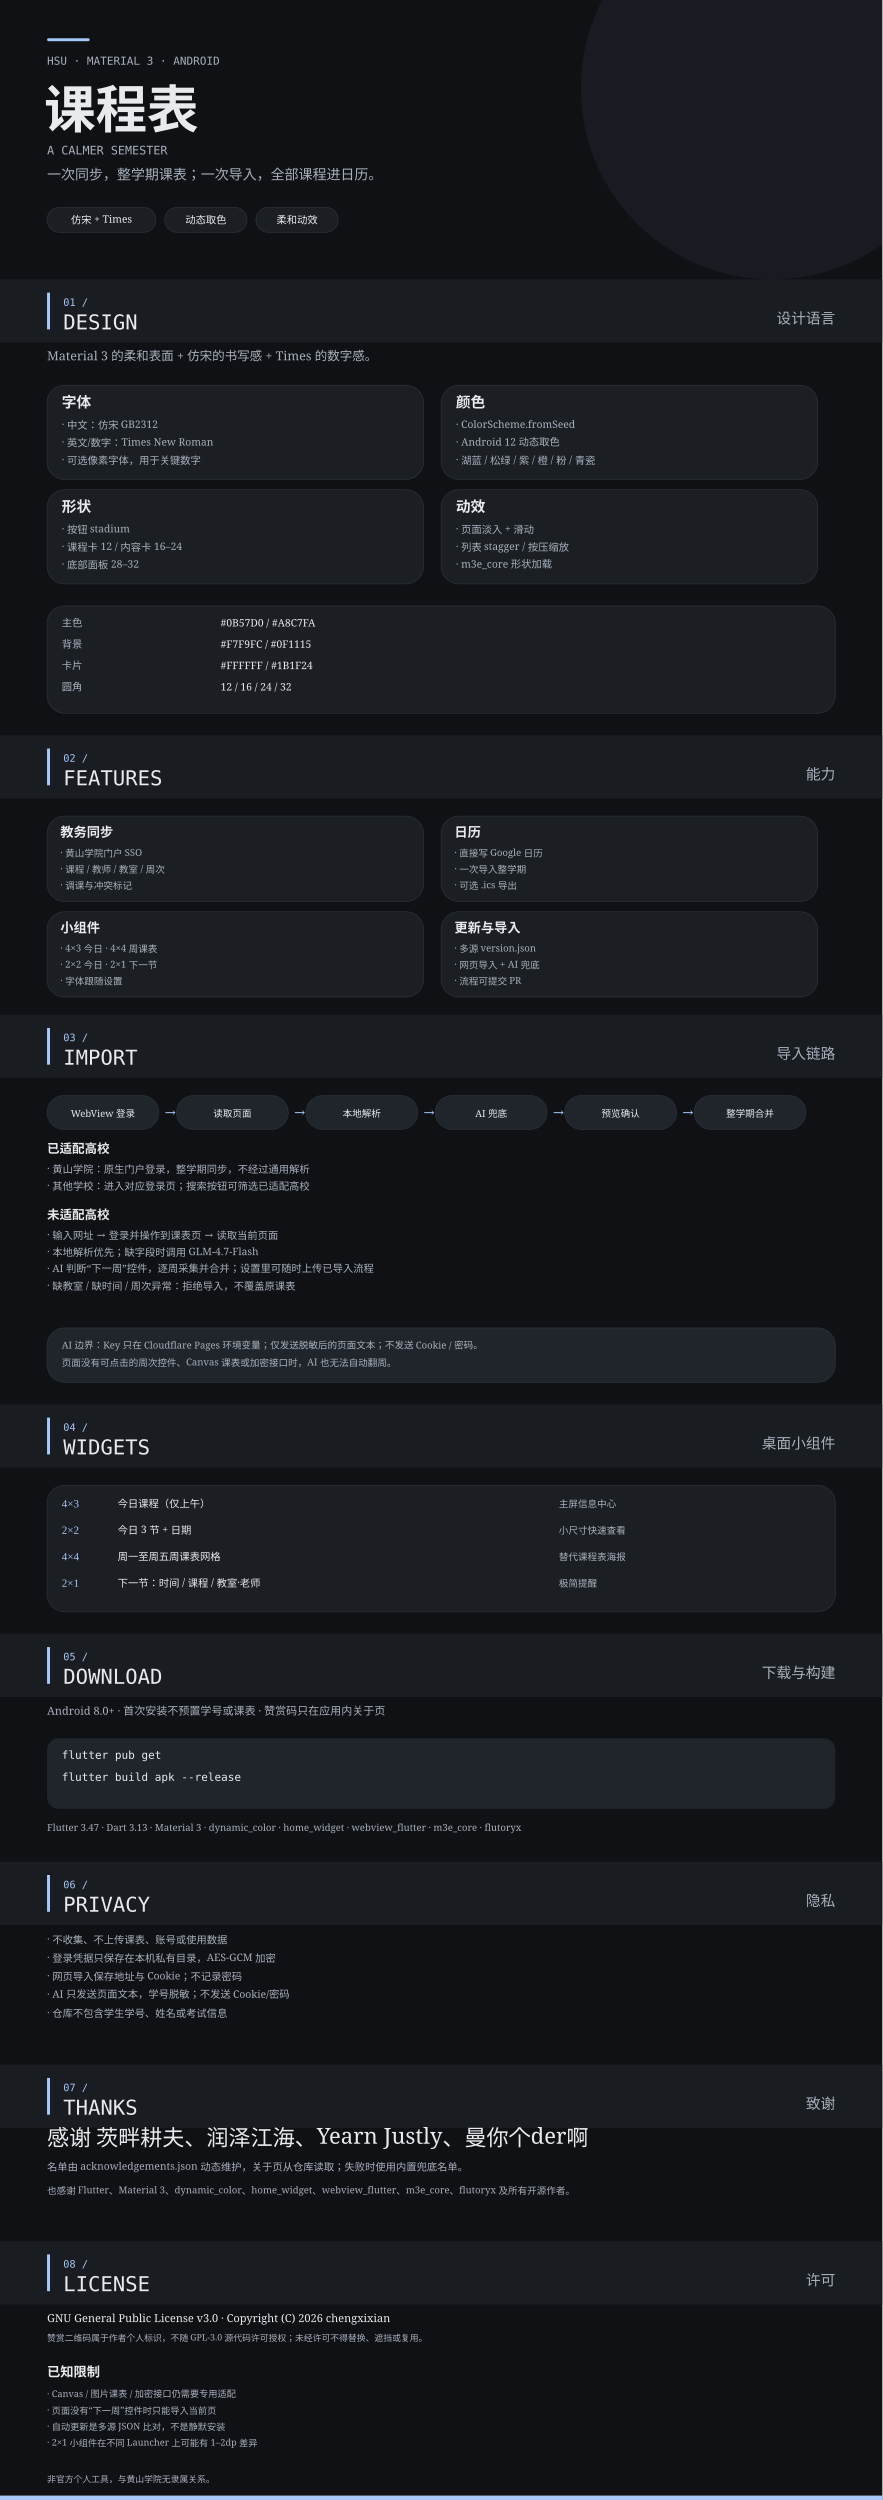
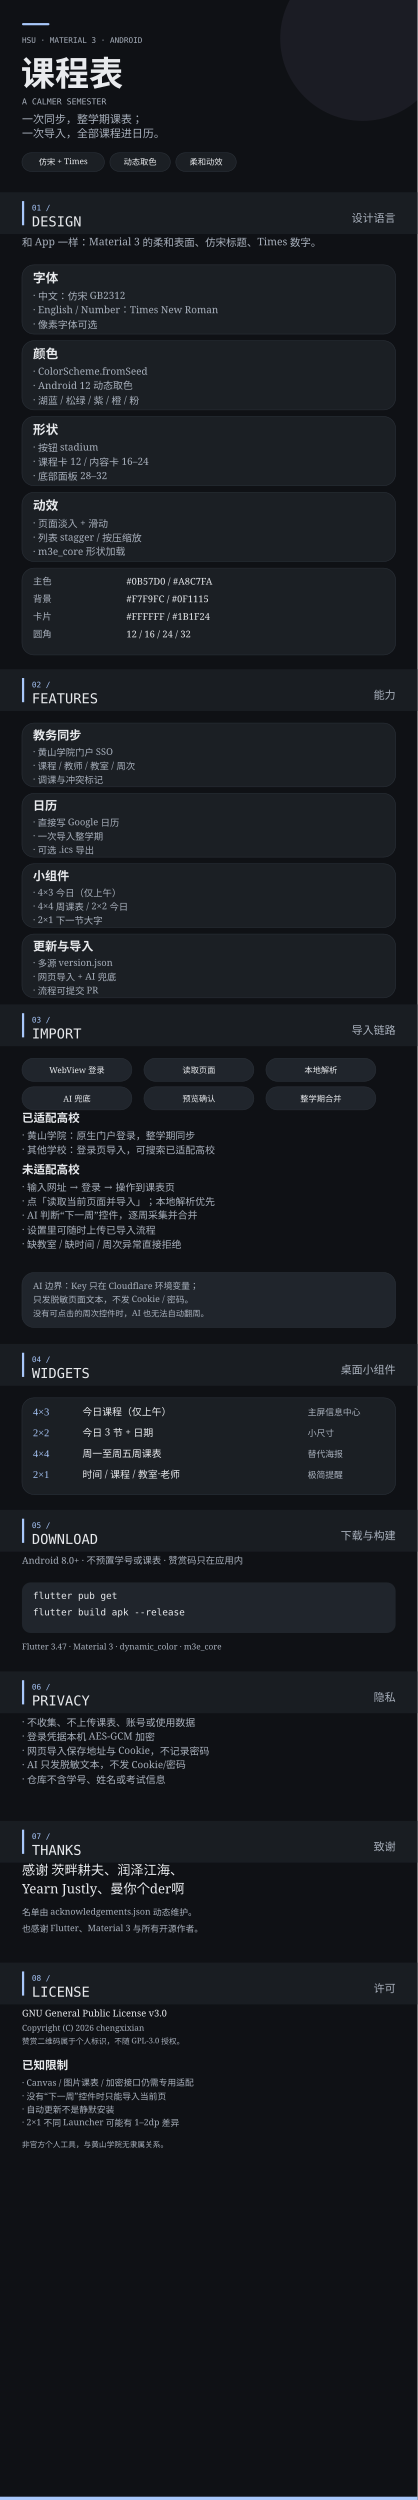
- <svg xmlns="http://www.w3.org/2000/svg" width="1200" height="3400" viewBox="0 0 1200 3400">
-   <rect width="1200" height="3400" fill="#0F1115" />
-   <circle cx="1050" cy="120" r="260" fill="#C9B8F5" opacity=".06" />
-   <rect x="64" y="52" width="58" height="4" rx="2" fill="#A8C7FA" />
-   <text x="64" y="88" fill="#A8B0BC" font-family="ui-monospace, Menlo, monospace" font-size="15" font-weight="" text-anchor="start">HSU · MATERIAL 3 · ANDROID</text>
-   <text x="60" y="174" fill="#E8EAED" font-family="FangSong, 'Noto Serif SC', 'Songti SC', serif" font-size="70" font-weight="700" text-anchor="start">课程表</text>
-   <text x="64" y="210" fill="#A8B0BC" font-family="ui-monospace, Menlo, monospace" font-size="16" font-weight="" text-anchor="start">A CALMER SEMESTER</text>
-   <text x="64" y="244" fill="#A8B0BC" font-family="FangSong, 'Noto Serif SC', 'Songti SC', serif" font-size="19" font-weight="" text-anchor="start">一次同步，整学期课表；一次导入，全部课程进日历。</text>
-   <rect x="64" y="282" width="148" height="34" rx="17" fill="#1B1F24" stroke="#2A3038" />
-   <text x="138.0" y="304" fill="#E8EAED" font-family="FangSong, 'Noto Serif SC', 'Songti SC', serif" font-size="14" font-weight="" text-anchor="middle">仿宋 + Times</text>
-   <rect x="224" y="282" width="112" height="34" rx="17" fill="#1B1F24" stroke="#2A3038" />
-   <text x="280.0" y="304" fill="#E8EAED" font-family="FangSong, 'Noto Serif SC', 'Songti SC', serif" font-size="14" font-weight="" text-anchor="middle">动态取色</text>
-   <rect x="348" y="282" width="112" height="34" rx="17" fill="#1B1F24" stroke="#2A3038" />
-   <text x="404.0" y="304" fill="#E8EAED" font-family="FangSong, 'Noto Serif SC', 'Songti SC', serif" font-size="14" font-weight="" text-anchor="middle">柔和动效</text>
-   <rect x="0" y="380" width="1200" height="86" fill="#20252C" opacity=".55" />
-   <rect x="64" y="398" width="4" height="50" fill="#A8C7FA" />
-   <text x="86" y="416" fill="#A8C7FA" font-family="ui-monospace, Menlo, monospace" font-size="14" font-weight="" text-anchor="start">01 /</text>
-   <text x="86" y="448" fill="#E8EAED" font-family="ui-monospace, Menlo, monospace" font-size="28" font-weight="" text-anchor="start">DESIGN</text>
-   <text x="1136" y="440" fill="#A8B0BC" font-family="FangSong, 'Noto Serif SC', 'Songti SC', serif" font-size="20" font-weight="" text-anchor="end">设计语言</text>
-   <text x="64" y="490" fill="#A8B0BC" font-family="FangSong, 'Noto Serif SC', 'Songti SC', serif" font-size="17" font-weight="" text-anchor="start">Material 3 的柔和表面 + 仿宋的书写感 + Times 的数字感。</text>
-   <rect x="64" y="524" width="512" height="128" rx="24" fill="#1B1F24" stroke="#2A3038" />
-   <text x="84" y="554" fill="#E8EAED" font-family="FangSong, 'Noto Serif SC', 'Songti SC', serif" font-size="20" font-weight="700" text-anchor="start">字体</text>
-   <text x="84" y="582" fill="#A8B0BC" font-family="FangSong, 'Noto Serif SC', 'Songti SC', serif" font-size="14" font-weight="" text-anchor="start">· 中文：仿宋 GB2312</text>
-   <text x="84" y="606" fill="#A8B0BC" font-family="FangSong, 'Noto Serif SC', 'Songti SC', serif" font-size="14" font-weight="" text-anchor="start">· 英文/数字：Times New Roman</text>
-   <text x="84" y="630" fill="#A8B0BC" font-family="FangSong, 'Noto Serif SC', 'Songti SC', serif" font-size="14" font-weight="" text-anchor="start">· 可选像素字体，用于关键数字</text>
-   <rect x="600" y="524" width="512" height="128" rx="24" fill="#1B1F24" stroke="#2A3038" />
-   <text x="620" y="554" fill="#E8EAED" font-family="FangSong, 'Noto Serif SC', 'Songti SC', serif" font-size="20" font-weight="700" text-anchor="start">颜色</text>
-   <text x="620" y="582" fill="#A8B0BC" font-family="FangSong, 'Noto Serif SC', 'Songti SC', serif" font-size="14" font-weight="" text-anchor="start">· ColorScheme.fromSeed</text>
-   <text x="620" y="606" fill="#A8B0BC" font-family="FangSong, 'Noto Serif SC', 'Songti SC', serif" font-size="14" font-weight="" text-anchor="start">· Android 12 动态取色</text>
-   <text x="620" y="630" fill="#A8B0BC" font-family="FangSong, 'Noto Serif SC', 'Songti SC', serif" font-size="14" font-weight="" text-anchor="start">· 湖蓝 / 松绿 / 紫 / 橙 / 粉 / 青瓷</text>
-   <rect x="64" y="666" width="512" height="128" rx="24" fill="#1B1F24" stroke="#2A3038" />
-   <text x="84" y="696" fill="#E8EAED" font-family="FangSong, 'Noto Serif SC', 'Songti SC', serif" font-size="20" font-weight="700" text-anchor="start">形状</text>
-   <text x="84" y="724" fill="#A8B0BC" font-family="FangSong, 'Noto Serif SC', 'Songti SC', serif" font-size="14" font-weight="" text-anchor="start">· 按钮 stadium</text>
-   <text x="84" y="748" fill="#A8B0BC" font-family="FangSong, 'Noto Serif SC', 'Songti SC', serif" font-size="14" font-weight="" text-anchor="start">· 课程卡 12 / 内容卡 16–24</text>
-   <text x="84" y="772" fill="#A8B0BC" font-family="FangSong, 'Noto Serif SC', 'Songti SC', serif" font-size="14" font-weight="" text-anchor="start">· 底部面板 28–32</text>
-   <rect x="600" y="666" width="512" height="128" rx="24" fill="#1B1F24" stroke="#2A3038" />
-   <text x="620" y="696" fill="#E8EAED" font-family="FangSong, 'Noto Serif SC', 'Songti SC', serif" font-size="20" font-weight="700" text-anchor="start">动效</text>
-   <text x="620" y="724" fill="#A8B0BC" font-family="FangSong, 'Noto Serif SC', 'Songti SC', serif" font-size="14" font-weight="" text-anchor="start">· 页面淡入 + 滑动</text>
-   <text x="620" y="748" fill="#A8B0BC" font-family="FangSong, 'Noto Serif SC', 'Songti SC', serif" font-size="14" font-weight="" text-anchor="start">· 列表 stagger / 按压缩放</text>
-   <text x="620" y="772" fill="#A8B0BC" font-family="FangSong, 'Noto Serif SC', 'Songti SC', serif" font-size="14" font-weight="" text-anchor="start">· m3e_core 形状加载</text>
-   <rect x="64" y="824" width="1072" height="146" rx="24" fill="#1B1F24" stroke="#2A3038" />
-   <text x="84" y="852" fill="#A8B0BC" font-family="FangSong, 'Noto Serif SC', 'Songti SC', serif" font-size="14" font-weight="" text-anchor="start">主色</text>
-   <text x="300" y="852" fill="#E8EAED" font-family="FangSong, 'Noto Serif SC', 'Songti SC', serif" font-size="14" font-weight="" text-anchor="start">#0B57D0 / #A8C7FA</text>
-   <text x="84" y="881" fill="#A8B0BC" font-family="FangSong, 'Noto Serif SC', 'Songti SC', serif" font-size="14" font-weight="" text-anchor="start">背景</text>
-   <text x="300" y="881" fill="#E8EAED" font-family="FangSong, 'Noto Serif SC', 'Songti SC', serif" font-size="14" font-weight="" text-anchor="start">#F7F9FC / #0F1115</text>
-   <text x="84" y="910" fill="#A8B0BC" font-family="FangSong, 'Noto Serif SC', 'Songti SC', serif" font-size="14" font-weight="" text-anchor="start">卡片</text>
-   <text x="300" y="910" fill="#E8EAED" font-family="FangSong, 'Noto Serif SC', 'Songti SC', serif" font-size="14" font-weight="" text-anchor="start">#FFFFFF / #1B1F24</text>
-   <text x="84" y="939" fill="#A8B0BC" font-family="FangSong, 'Noto Serif SC', 'Songti SC', serif" font-size="14" font-weight="" text-anchor="start">圆角</text>
-   <text x="300" y="939" fill="#E8EAED" font-family="FangSong, 'Noto Serif SC', 'Songti SC', serif" font-size="14" font-weight="" text-anchor="start">12 / 16 / 24 / 32</text>
-   <rect x="0" y="1000" width="1200" height="86" fill="#20252C" opacity=".55" />
-   <rect x="64" y="1018" width="4" height="50" fill="#A8C7FA" />
-   <text x="86" y="1036" fill="#A8C7FA" font-family="ui-monospace, Menlo, monospace" font-size="14" font-weight="" text-anchor="start">02 /</text>
-   <text x="86" y="1068" fill="#E8EAED" font-family="ui-monospace, Menlo, monospace" font-size="28" font-weight="" text-anchor="start">FEATURES</text>
-   <text x="1136" y="1060" fill="#A8B0BC" font-family="FangSong, 'Noto Serif SC', 'Songti SC', serif" font-size="20" font-weight="" text-anchor="end">能力</text>
-   <rect x="64" y="1110" width="512" height="116" rx="24" fill="#1B1F24" stroke="#2A3038" />
-   <text x="82" y="1138" fill="#E8EAED" font-family="FangSong, 'Noto Serif SC', 'Songti SC', serif" font-size="18" font-weight="700" text-anchor="start">教务同步</text>
-   <text x="82" y="1164" fill="#A8B0BC" font-family="FangSong, 'Noto Serif SC', 'Songti SC', serif" font-size="13" font-weight="" text-anchor="start">· 黄山学院门户 SSO</text>
-   <text x="82" y="1186" fill="#A8B0BC" font-family="FangSong, 'Noto Serif SC', 'Songti SC', serif" font-size="13" font-weight="" text-anchor="start">· 课程 / 教师 / 教室 / 周次</text>
-   <text x="82" y="1208" fill="#A8B0BC" font-family="FangSong, 'Noto Serif SC', 'Songti SC', serif" font-size="13" font-weight="" text-anchor="start">· 调课与冲突标记</text>
-   <rect x="600" y="1110" width="512" height="116" rx="24" fill="#1B1F24" stroke="#2A3038" />
-   <text x="618" y="1138" fill="#E8EAED" font-family="FangSong, 'Noto Serif SC', 'Songti SC', serif" font-size="18" font-weight="700" text-anchor="start">日历</text>
-   <text x="618" y="1164" fill="#A8B0BC" font-family="FangSong, 'Noto Serif SC', 'Songti SC', serif" font-size="13" font-weight="" text-anchor="start">· 直接写 Google 日历</text>
-   <text x="618" y="1186" fill="#A8B0BC" font-family="FangSong, 'Noto Serif SC', 'Songti SC', serif" font-size="13" font-weight="" text-anchor="start">· 一次导入整学期</text>
-   <text x="618" y="1208" fill="#A8B0BC" font-family="FangSong, 'Noto Serif SC', 'Songti SC', serif" font-size="13" font-weight="" text-anchor="start">· 可选 .ics 导出</text>
-   <rect x="64" y="1240" width="512" height="116" rx="24" fill="#1B1F24" stroke="#2A3038" />
-   <text x="82" y="1268" fill="#E8EAED" font-family="FangSong, 'Noto Serif SC', 'Songti SC', serif" font-size="18" font-weight="700" text-anchor="start">小组件</text>
-   <text x="82" y="1294" fill="#A8B0BC" font-family="FangSong, 'Noto Serif SC', 'Songti SC', serif" font-size="13" font-weight="" text-anchor="start">· 4×3 今日 · 4×4 周课表</text>
-   <text x="82" y="1316" fill="#A8B0BC" font-family="FangSong, 'Noto Serif SC', 'Songti SC', serif" font-size="13" font-weight="" text-anchor="start">· 2×2 今日 · 2×1 下一节</text>
-   <text x="82" y="1338" fill="#A8B0BC" font-family="FangSong, 'Noto Serif SC', 'Songti SC', serif" font-size="13" font-weight="" text-anchor="start">· 字体跟随设置</text>
-   <rect x="600" y="1240" width="512" height="116" rx="24" fill="#1B1F24" stroke="#2A3038" />
-   <text x="618" y="1268" fill="#E8EAED" font-family="FangSong, 'Noto Serif SC', 'Songti SC', serif" font-size="18" font-weight="700" text-anchor="start">更新与导入</text>
-   <text x="618" y="1294" fill="#A8B0BC" font-family="FangSong, 'Noto Serif SC', 'Songti SC', serif" font-size="13" font-weight="" text-anchor="start">· 多源 version.json</text>
-   <text x="618" y="1316" fill="#A8B0BC" font-family="FangSong, 'Noto Serif SC', 'Songti SC', serif" font-size="13" font-weight="" text-anchor="start">· 网页导入 + AI 兜底</text>
-   <text x="618" y="1338" fill="#A8B0BC" font-family="FangSong, 'Noto Serif SC', 'Songti SC', serif" font-size="13" font-weight="" text-anchor="start">· 流程可提交 PR</text>
-   <rect x="0" y="1380" width="1200" height="86" fill="#20252C" opacity=".55" />
-   <rect x="64" y="1398" width="4" height="50" fill="#A8C7FA" />
-   <text x="86" y="1416" fill="#A8C7FA" font-family="ui-monospace, Menlo, monospace" font-size="14" font-weight="" text-anchor="start">03 /</text>
-   <text x="86" y="1448" fill="#E8EAED" font-family="ui-monospace, Menlo, monospace" font-size="28" font-weight="" text-anchor="start">IMPORT</text>
-   <text x="1136" y="1440" fill="#A8B0BC" font-family="FangSong, 'Noto Serif SC', 'Songti SC', serif" font-size="20" font-weight="" text-anchor="end">导入链路</text>
-   <rect x="64" y="1490" width="152" height="46" rx="23" fill="#20252C" stroke="#2A3038" />
-   <text x="140" y="1519" fill="#E8EAED" font-family="FangSong, 'Noto Serif SC', 'Songti SC', serif" font-size="13" font-weight="" text-anchor="middle">WebView 登录</text>
-   <text x="224" y="1519" fill="#A8C7FA" font-family="FangSong, 'Noto Serif SC', 'Songti SC', serif" font-size="18" font-weight="" text-anchor="start">→</text>
-   <rect x="240" y="1490" width="152" height="46" rx="23" fill="#20252C" stroke="#2A3038" />
-   <text x="316" y="1519" fill="#E8EAED" font-family="FangSong, 'Noto Serif SC', 'Songti SC', serif" font-size="13" font-weight="" text-anchor="middle">读取页面</text>
-   <text x="400" y="1519" fill="#A8C7FA" font-family="FangSong, 'Noto Serif SC', 'Songti SC', serif" font-size="18" font-weight="" text-anchor="start">→</text>
-   <rect x="416" y="1490" width="152" height="46" rx="23" fill="#20252C" stroke="#2A3038" />
-   <text x="492" y="1519" fill="#E8EAED" font-family="FangSong, 'Noto Serif SC', 'Songti SC', serif" font-size="13" font-weight="" text-anchor="middle">本地解析</text>
-   <text x="576" y="1519" fill="#A8C7FA" font-family="FangSong, 'Noto Serif SC', 'Songti SC', serif" font-size="18" font-weight="" text-anchor="start">→</text>
-   <rect x="592" y="1490" width="152" height="46" rx="23" fill="#20252C" stroke="#2A3038" />
-   <text x="668" y="1519" fill="#E8EAED" font-family="FangSong, 'Noto Serif SC', 'Songti SC', serif" font-size="13" font-weight="" text-anchor="middle">AI 兜底</text>
-   <text x="752" y="1519" fill="#A8C7FA" font-family="FangSong, 'Noto Serif SC', 'Songti SC', serif" font-size="18" font-weight="" text-anchor="start">→</text>
-   <rect x="768" y="1490" width="152" height="46" rx="23" fill="#20252C" stroke="#2A3038" />
-   <text x="844" y="1519" fill="#E8EAED" font-family="FangSong, 'Noto Serif SC', 'Songti SC', serif" font-size="13" font-weight="" text-anchor="middle">预览确认</text>
-   <text x="928" y="1519" fill="#A8C7FA" font-family="FangSong, 'Noto Serif SC', 'Songti SC', serif" font-size="18" font-weight="" text-anchor="start">→</text>
-   <rect x="944" y="1490" width="152" height="46" rx="23" fill="#20252C" stroke="#2A3038" />
-   <text x="1020" y="1519" fill="#E8EAED" font-family="FangSong, 'Noto Serif SC', 'Songti SC', serif" font-size="13" font-weight="" text-anchor="middle">整学期合并</text>
-   <text x="64" y="1568" fill="#E8EAED" font-family="FangSong, 'Noto Serif SC', 'Songti SC', serif" font-size="17" font-weight="700" text-anchor="start">已适配高校</text>
-   <text x="64" y="1594" fill="#A8B0BC" font-family="FangSong, 'Noto Serif SC', 'Songti SC', serif" font-size="14" font-weight="" text-anchor="start">· 黄山学院：原生门户登录，整学期同步，不经过通用解析</text>
-   <text x="64" y="1617" fill="#A8B0BC" font-family="FangSong, 'Noto Serif SC', 'Songti SC', serif" font-size="14" font-weight="" text-anchor="start">· 其他学校：进入对应登录页；搜索按钮可筛选已适配高校</text>
-   <text x="64" y="1658" fill="#E8EAED" font-family="FangSong, 'Noto Serif SC', 'Songti SC', serif" font-size="17" font-weight="700" text-anchor="start">未适配高校</text>
-   <text x="64" y="1684" fill="#A8B0BC" font-family="FangSong, 'Noto Serif SC', 'Songti SC', serif" font-size="14" font-weight="" text-anchor="start">· 输入网址 → 登录并操作到课表页 → 读取当前页面</text>
-   <text x="64" y="1707" fill="#A8B0BC" font-family="FangSong, 'Noto Serif SC', 'Songti SC', serif" font-size="14" font-weight="" text-anchor="start">· 本地解析优先；缺字段时调用 GLM-4.7-Flash</text>
-   <text x="64" y="1730" fill="#A8B0BC" font-family="FangSong, 'Noto Serif SC', 'Songti SC', serif" font-size="14" font-weight="" text-anchor="start">· AI 判断“下一周”控件，逐周采集并合并；设置里可随时上传已导入流程</text>
-   <text x="64" y="1753" fill="#A8B0BC" font-family="FangSong, 'Noto Serif SC', 'Songti SC', serif" font-size="14" font-weight="" text-anchor="start">· 缺教室 / 缺时间 / 周次异常：拒绝导入，不覆盖原课表</text>
-   <rect x="64" y="1806" width="1072" height="74" rx="24" fill="#20252C" stroke="#2A3038" />
-   <text x="84" y="1834" fill="#A8B0BC" font-family="FangSong, 'Noto Serif SC', 'Songti SC', serif" font-size="13" font-weight="" text-anchor="start">AI 边界：Key 只在 Cloudflare Pages 环境变量；仅发送脱敏后的页面文本；不发送 Cookie / 密码。</text>
-   <text x="84" y="1858" fill="#A8B0BC" font-family="FangSong, 'Noto Serif SC', 'Songti SC', serif" font-size="13" font-weight="" text-anchor="start">页面没有可点击的周次控件、Canvas 课表或加密接口时，AI 也无法自动翻周。</text>
-   <rect x="0" y="1910" width="1200" height="86" fill="#20252C" opacity=".55" />
-   <rect x="64" y="1928" width="4" height="50" fill="#A8C7FA" />
-   <text x="86" y="1946" fill="#A8C7FA" font-family="ui-monospace, Menlo, monospace" font-size="14" font-weight="" text-anchor="start">04 /</text>
-   <text x="86" y="1978" fill="#E8EAED" font-family="ui-monospace, Menlo, monospace" font-size="28" font-weight="" text-anchor="start">WIDGETS</text>
-   <text x="1136" y="1970" fill="#A8B0BC" font-family="FangSong, 'Noto Serif SC', 'Songti SC', serif" font-size="20" font-weight="" text-anchor="end">桌面小组件</text>
-   <rect x="64" y="2020" width="1072" height="172" rx="24" fill="#1B1F24" stroke="#2A3038" />
-   <text x="84" y="2050" fill="#A8C7FA" font-family="Times New Roman, serif" font-size="15" font-weight="" text-anchor="start">4×3</text>
-   <text x="160" y="2050" fill="#E8EAED" font-family="FangSong, 'Noto Serif SC', 'Songti SC', serif" font-size="14" font-weight="" text-anchor="start">今日课程（仅上午）</text>
-   <text x="760" y="2050" fill="#A8B0BC" font-family="FangSong, 'Noto Serif SC', 'Songti SC', serif" font-size="13" font-weight="" text-anchor="start">主屏信息中心</text>
-   <text x="84" y="2086" fill="#A8C7FA" font-family="Times New Roman, serif" font-size="15" font-weight="" text-anchor="start">2×2</text>
-   <text x="160" y="2086" fill="#E8EAED" font-family="FangSong, 'Noto Serif SC', 'Songti SC', serif" font-size="14" font-weight="" text-anchor="start">今日 3 节 + 日期</text>
-   <text x="760" y="2086" fill="#A8B0BC" font-family="FangSong, 'Noto Serif SC', 'Songti SC', serif" font-size="13" font-weight="" text-anchor="start">小尺寸快速查看</text>
-   <text x="84" y="2122" fill="#A8C7FA" font-family="Times New Roman, serif" font-size="15" font-weight="" text-anchor="start">4×4</text>
-   <text x="160" y="2122" fill="#E8EAED" font-family="FangSong, 'Noto Serif SC', 'Songti SC', serif" font-size="14" font-weight="" text-anchor="start">周一至周五周课表网格</text>
-   <text x="760" y="2122" fill="#A8B0BC" font-family="FangSong, 'Noto Serif SC', 'Songti SC', serif" font-size="13" font-weight="" text-anchor="start">替代课程表海报</text>
-   <text x="84" y="2158" fill="#A8C7FA" font-family="Times New Roman, serif" font-size="15" font-weight="" text-anchor="start">2×1</text>
-   <text x="160" y="2158" fill="#E8EAED" font-family="FangSong, 'Noto Serif SC', 'Songti SC', serif" font-size="14" font-weight="" text-anchor="start">下一节：时间 / 课程 / 教室·老师</text>
-   <text x="760" y="2158" fill="#A8B0BC" font-family="FangSong, 'Noto Serif SC', 'Songti SC', serif" font-size="13" font-weight="" text-anchor="start">极简提醒</text>
-   <rect x="0" y="2222" width="1200" height="86" fill="#20252C" opacity=".55" />
-   <rect x="64" y="2240" width="4" height="50" fill="#A8C7FA" />
-   <text x="86" y="2258" fill="#A8C7FA" font-family="ui-monospace, Menlo, monospace" font-size="14" font-weight="" text-anchor="start">05 /</text>
-   <text x="86" y="2290" fill="#E8EAED" font-family="ui-monospace, Menlo, monospace" font-size="28" font-weight="" text-anchor="start">DOWNLOAD</text>
-   <text x="1136" y="2282" fill="#A8B0BC" font-family="FangSong, 'Noto Serif SC', 'Songti SC', serif" font-size="20" font-weight="" text-anchor="end">下载与构建</text>
-   <text x="64" y="2332" fill="#A8B0BC" font-family="FangSong, 'Noto Serif SC', 'Songti SC', serif" font-size="15" font-weight="" text-anchor="start">Android 8.0+ · 首次安装不预置学号或课表 · 赞赏码只在应用内关于页</text>
-   <rect x="64" y="2364" width="1072" height="96" rx="16" fill="#20252C" />
-   <text x="84" y="2392" fill="#E8EAED" font-family="ui-monospace, Menlo, monospace" font-size="15" font-weight="" text-anchor="start">flutter pub get</text>
-   <text x="84" y="2422" fill="#E8EAED" font-family="ui-monospace, Menlo, monospace" font-size="15" font-weight="" text-anchor="start">flutter build apk --release</text>
-   <text x="64" y="2490" fill="#A8B0BC" font-family="FangSong, 'Noto Serif SC', 'Songti SC', serif" font-size="13" font-weight="" text-anchor="start">Flutter 3.47 · Dart 3.13 · Material 3 · dynamic_color · home_widget · webview_flutter · m3e_core · flutoryx</text>
-   <rect x="0" y="2532" width="1200" height="86" fill="#20252C" opacity=".55" />
-   <rect x="64" y="2550" width="4" height="50" fill="#A8C7FA" />
-   <text x="86" y="2568" fill="#A8C7FA" font-family="ui-monospace, Menlo, monospace" font-size="14" font-weight="" text-anchor="start">06 /</text>
-   <text x="86" y="2600" fill="#E8EAED" font-family="ui-monospace, Menlo, monospace" font-size="28" font-weight="" text-anchor="start">PRIVACY</text>
-   <text x="1136" y="2592" fill="#A8B0BC" font-family="FangSong, 'Noto Serif SC', 'Songti SC', serif" font-size="20" font-weight="" text-anchor="end">隐私</text>
-   <text x="64" y="2642" fill="#A8B0BC" font-family="FangSong, 'Noto Serif SC', 'Songti SC', serif" font-size="14" font-weight="" text-anchor="start">· 不收集、不上传课表、账号或使用数据</text>
-   <text x="64" y="2667" fill="#A8B0BC" font-family="FangSong, 'Noto Serif SC', 'Songti SC', serif" font-size="14" font-weight="" text-anchor="start">· 登录凭据只保存在本机私有目录，AES-GCM 加密</text>
-   <text x="64" y="2692" fill="#A8B0BC" font-family="FangSong, 'Noto Serif SC', 'Songti SC', serif" font-size="14" font-weight="" text-anchor="start">· 网页导入保存地址与 Cookie；不记录密码</text>
-   <text x="64" y="2717" fill="#A8B0BC" font-family="FangSong, 'Noto Serif SC', 'Songti SC', serif" font-size="14" font-weight="" text-anchor="start">· AI 只发送页面文本，学号脱敏；不发送 Cookie/密码</text>
-   <text x="64" y="2742" fill="#A8B0BC" font-family="FangSong, 'Noto Serif SC', 'Songti SC', serif" font-size="14" font-weight="" text-anchor="start">· 仓库不包含学生学号、姓名或考试信息</text>
-   <rect x="0" y="2808" width="1200" height="86" fill="#20252C" opacity=".55" />
-   <rect x="64" y="2826" width="4" height="50" fill="#A8C7FA" />
-   <text x="86" y="2844" fill="#A8C7FA" font-family="ui-monospace, Menlo, monospace" font-size="14" font-weight="" text-anchor="start">07 /</text>
-   <text x="86" y="2876" fill="#E8EAED" font-family="ui-monospace, Menlo, monospace" font-size="28" font-weight="" text-anchor="start">THANKS</text>
-   <text x="1136" y="2868" fill="#A8B0BC" font-family="FangSong, 'Noto Serif SC', 'Songti SC', serif" font-size="20" font-weight="" text-anchor="end">致谢</text>
-   <text x="64" y="2918" fill="#E8EAED" font-family="FangSong, 'Noto Serif SC', 'Songti SC', serif" font-size="30" font-weight="" text-anchor="start">感谢 茨畔耕夫、润泽江海、Yearn Justly、曼你个der啊</text>
-   <text x="64" y="2952" fill="#A8B0BC" font-family="FangSong, 'Noto Serif SC', 'Songti SC', serif" font-size="14" font-weight="" text-anchor="start">名单由 acknowledgements.json 动态维护，关于页从仓库读取；失败时使用内置兜底名单。</text>
-   <text x="64" y="2984" fill="#A8B0BC" font-family="FangSong, 'Noto Serif SC', 'Songti SC', serif" font-size="13" font-weight="" text-anchor="start">也感谢 Flutter、Material 3、dynamic_color、home_widget、webview_flutter、m3e_core、flutoryx 及所有开源作者。</text>
-   <rect x="0" y="3048" width="1200" height="86" fill="#20252C" opacity=".55" />
-   <rect x="64" y="3066" width="4" height="50" fill="#A8C7FA" />
-   <text x="86" y="3084" fill="#A8C7FA" font-family="ui-monospace, Menlo, monospace" font-size="14" font-weight="" text-anchor="start">08 /</text>
-   <text x="86" y="3116" fill="#E8EAED" font-family="ui-monospace, Menlo, monospace" font-size="28" font-weight="" text-anchor="start">LICENSE</text>
-   <text x="1136" y="3108" fill="#A8B0BC" font-family="FangSong, 'Noto Serif SC', 'Songti SC', serif" font-size="20" font-weight="" text-anchor="end">许可</text>
-   <text x="64" y="3158" fill="#E8EAED" font-family="FangSong, 'Noto Serif SC', 'Songti SC', serif" font-size="15" font-weight="" text-anchor="start">GNU General Public License v3.0 · Copyright (C) 2026 chengxixian</text>
-   <text x="64" y="3184" fill="#A8B0BC" font-family="FangSong, 'Noto Serif SC', 'Songti SC', serif" font-size="12" font-weight="" text-anchor="start">赞赏二维码属于作者个人标识，不随 GPL-3.0 源代码许可授权；未经许可不得替换、遮挡或复用。</text>
-   <text x="64" y="3232" fill="#E8EAED" font-family="FangSong, 'Noto Serif SC', 'Songti SC', serif" font-size="18" font-weight="700" text-anchor="start">已知限制</text>
-   <text x="64" y="3260" fill="#A8B0BC" font-family="FangSong, 'Noto Serif SC', 'Songti SC', serif" font-size="12.5" font-weight="" text-anchor="start">· Canvas / 图片课表 / 加密接口仍需要专用适配</text>
-   <text x="64" y="3282" fill="#A8B0BC" font-family="FangSong, 'Noto Serif SC', 'Songti SC', serif" font-size="12.5" font-weight="" text-anchor="start">· 页面没有“下一周”控件时只能导入当前页</text>
-   <text x="64" y="3304" fill="#A8B0BC" font-family="FangSong, 'Noto Serif SC', 'Songti SC', serif" font-size="12.5" font-weight="" text-anchor="start">· 自动更新是多源 JSON 比对，不是静默安装</text>
-   <text x="64" y="3326" fill="#A8B0BC" font-family="FangSong, 'Noto Serif SC', 'Songti SC', serif" font-size="12.5" font-weight="" text-anchor="start">· 2×1 小组件在不同 Launcher 上可能有 1–2dp 差异</text>
-   <text x="64" y="3376" fill="#A8B0BC" font-family="FangSong, 'Noto Serif SC', 'Songti SC', serif" font-size="12" font-weight="" text-anchor="start">非官方个人工具，与黄山学院无隶属关系。</text>
-   <rect x="0" y="3394" width="1200" height="6" fill="#A8C7FA" />
+ <svg xmlns="http://www.w3.org/2000/svg" width="760" height="4550" viewBox="0 0 760 4550">
+   <rect width="760" height="4550" fill="#0F1115" />
+   <circle cx="660" cy="70" r="150" fill="#C9B8F5" opacity=".07" />
+   <rect x="40" y="42" width="50" height="4" rx="2" fill="#A8C7FA" />
+   <text x="40" y="78" fill="#A8B0BC" font-family="ui-monospace, Menlo, monospace" font-size="14" font-weight="" text-anchor="start">HSU · MATERIAL 3 · ANDROID</text>
+   <text x="38" y="156" fill="#E8EAED" font-family="FangSong, 'Noto Serif SC', 'Songti SC', serif" font-size="62" font-weight="700" text-anchor="start">课程表</text>
+   <text x="40" y="190" fill="#A8B0BC" font-family="ui-monospace, Menlo, monospace" font-size="15" font-weight="" text-anchor="start">A CALMER SEMESTER</text>
+   <text x="40" y="224" fill="#A8B0BC" font-family="FangSong, 'Noto Serif SC', 'Songti SC', serif" font-size="20" font-weight="" text-anchor="start">一次同步，整学期课表；</text>
+   <text x="40" y="250" fill="#A8B0BC" font-family="FangSong, 'Noto Serif SC', 'Songti SC', serif" font-size="20" font-weight="" text-anchor="start">一次导入，全部课程进日历。</text>
+   <rect x="40" y="278" width="150" height="34" rx="17" fill="#1B1F24" stroke="#2A3038" />
+   <text x="115.0" y="300" fill="#E8EAED" font-family="FangSong, 'Noto Serif SC', 'Songti SC', serif" font-size="15" font-weight="" text-anchor="middle">仿宋 + Times</text>
+   <rect x="200" y="278" width="110" height="34" rx="17" fill="#1B1F24" stroke="#2A3038" />
+   <text x="255.0" y="300" fill="#E8EAED" font-family="FangSong, 'Noto Serif SC', 'Songti SC', serif" font-size="15" font-weight="" text-anchor="middle">动态取色</text>
+   <rect x="320" y="278" width="110" height="34" rx="17" fill="#1B1F24" stroke="#2A3038" />
+   <text x="375.0" y="300" fill="#E8EAED" font-family="FangSong, 'Noto Serif SC', 'Songti SC', serif" font-size="15" font-weight="" text-anchor="middle">柔和动效</text>
+   <rect x="0" y="350" width="760" height="76" fill="#20252C" opacity=".6" />
+   <rect x="40" y="366" width="4" height="44" fill="#A8C7FA" />
+   <text x="58" y="383" fill="#A8C7FA" font-family="ui-monospace, Menlo, monospace" font-size="14" font-weight="" text-anchor="start">01 /</text>
+   <text x="58" y="412" fill="#E8EAED" font-family="ui-monospace, Menlo, monospace" font-size="25" font-weight="" text-anchor="start">DESIGN</text>
+   <text x="720" y="404" fill="#A8B0BC" font-family="FangSong, 'Noto Serif SC', 'Songti SC', serif" font-size="20" font-weight="" text-anchor="end">设计语言</text>
+   <text x="40" y="448" fill="#A8B0BC" font-family="FangSong, 'Noto Serif SC', 'Songti SC', serif" font-size="19" font-weight="" text-anchor="start">和 App 一样：Material 3 的柔和表面、仿宋标题、Times 数字。</text>
+   <rect x="40" y="482" width="680" height="126" rx="22" fill="#1B1F24" stroke="#2A3038" />
+   <text x="60" y="514" fill="#E8EAED" font-family="FangSong, 'Noto Serif SC', 'Songti SC', serif" font-size="23" font-weight="700" text-anchor="start">字体</text>
+   <text x="60" y="544" fill="#A8B0BC" font-family="FangSong, 'Noto Serif SC', 'Songti SC', serif" font-size="18" font-weight="" text-anchor="start">· 中文：仿宋 GB2312</text>
+   <text x="60" y="570" fill="#A8B0BC" font-family="FangSong, 'Noto Serif SC', 'Songti SC', serif" font-size="18" font-weight="" text-anchor="start">· English / Number：Times New Roman</text>
+   <text x="60" y="596" fill="#A8B0BC" font-family="FangSong, 'Noto Serif SC', 'Songti SC', serif" font-size="18" font-weight="" text-anchor="start">· 像素字体可选</text>
+   <rect x="40" y="620" width="680" height="126" rx="22" fill="#1B1F24" stroke="#2A3038" />
+   <text x="60" y="652" fill="#E8EAED" font-family="FangSong, 'Noto Serif SC', 'Songti SC', serif" font-size="23" font-weight="700" text-anchor="start">颜色</text>
+   <text x="60" y="682" fill="#A8B0BC" font-family="FangSong, 'Noto Serif SC', 'Songti SC', serif" font-size="18" font-weight="" text-anchor="start">· ColorScheme.fromSeed</text>
+   <text x="60" y="708" fill="#A8B0BC" font-family="FangSong, 'Noto Serif SC', 'Songti SC', serif" font-size="18" font-weight="" text-anchor="start">· Android 12 动态取色</text>
+   <text x="60" y="734" fill="#A8B0BC" font-family="FangSong, 'Noto Serif SC', 'Songti SC', serif" font-size="18" font-weight="" text-anchor="start">· 湖蓝 / 松绿 / 紫 / 橙 / 粉</text>
+   <rect x="40" y="758" width="680" height="126" rx="22" fill="#1B1F24" stroke="#2A3038" />
+   <text x="60" y="790" fill="#E8EAED" font-family="FangSong, 'Noto Serif SC', 'Songti SC', serif" font-size="23" font-weight="700" text-anchor="start">形状</text>
+   <text x="60" y="820" fill="#A8B0BC" font-family="FangSong, 'Noto Serif SC', 'Songti SC', serif" font-size="18" font-weight="" text-anchor="start">· 按钮 stadium</text>
+   <text x="60" y="846" fill="#A8B0BC" font-family="FangSong, 'Noto Serif SC', 'Songti SC', serif" font-size="18" font-weight="" text-anchor="start">· 课程卡 12 / 内容卡 16–24</text>
+   <text x="60" y="872" fill="#A8B0BC" font-family="FangSong, 'Noto Serif SC', 'Songti SC', serif" font-size="18" font-weight="" text-anchor="start">· 底部面板 28–32</text>
+   <rect x="40" y="896" width="680" height="126" rx="22" fill="#1B1F24" stroke="#2A3038" />
+   <text x="60" y="928" fill="#E8EAED" font-family="FangSong, 'Noto Serif SC', 'Songti SC', serif" font-size="23" font-weight="700" text-anchor="start">动效</text>
+   <text x="60" y="958" fill="#A8B0BC" font-family="FangSong, 'Noto Serif SC', 'Songti SC', serif" font-size="18" font-weight="" text-anchor="start">· 页面淡入 + 滑动</text>
+   <text x="60" y="984" fill="#A8B0BC" font-family="FangSong, 'Noto Serif SC', 'Songti SC', serif" font-size="18" font-weight="" text-anchor="start">· 列表 stagger / 按压缩放</text>
+   <text x="60" y="1010" fill="#A8B0BC" font-family="FangSong, 'Noto Serif SC', 'Songti SC', serif" font-size="18" font-weight="" text-anchor="start">· m3e_core 形状加载</text>
+   <rect x="40" y="1034" width="680" height="158" rx="22" fill="#1B1F24" stroke="#2A3038" />
+   <text x="60" y="1064" fill="#A8B0BC" font-family="FangSong, 'Noto Serif SC', 'Songti SC', serif" font-size="17" font-weight="" text-anchor="start">主色</text>
+   <text x="230" y="1064" fill="#E8EAED" font-family="FangSong, 'Noto Serif SC', 'Songti SC', serif" font-size="17" font-weight="" text-anchor="start">#0B57D0 / #A8C7FA</text>
+   <text x="60" y="1096" fill="#A8B0BC" font-family="FangSong, 'Noto Serif SC', 'Songti SC', serif" font-size="17" font-weight="" text-anchor="start">背景</text>
+   <text x="230" y="1096" fill="#E8EAED" font-family="FangSong, 'Noto Serif SC', 'Songti SC', serif" font-size="17" font-weight="" text-anchor="start">#F7F9FC / #0F1115</text>
+   <text x="60" y="1128" fill="#A8B0BC" font-family="FangSong, 'Noto Serif SC', 'Songti SC', serif" font-size="17" font-weight="" text-anchor="start">卡片</text>
+   <text x="230" y="1128" fill="#E8EAED" font-family="FangSong, 'Noto Serif SC', 'Songti SC', serif" font-size="17" font-weight="" text-anchor="start">#FFFFFF / #1B1F24</text>
+   <text x="60" y="1160" fill="#A8B0BC" font-family="FangSong, 'Noto Serif SC', 'Songti SC', serif" font-size="17" font-weight="" text-anchor="start">圆角</text>
+   <text x="230" y="1160" fill="#E8EAED" font-family="FangSong, 'Noto Serif SC', 'Songti SC', serif" font-size="17" font-weight="" text-anchor="start">12 / 16 / 24 / 32</text>
+   <rect x="0" y="1218" width="760" height="76" fill="#20252C" opacity=".6" />
+   <rect x="40" y="1234" width="4" height="44" fill="#A8C7FA" />
+   <text x="58" y="1251" fill="#A8C7FA" font-family="ui-monospace, Menlo, monospace" font-size="14" font-weight="" text-anchor="start">02 /</text>
+   <text x="58" y="1280" fill="#E8EAED" font-family="ui-monospace, Menlo, monospace" font-size="25" font-weight="" text-anchor="start">FEATURES</text>
+   <text x="720" y="1272" fill="#A8B0BC" font-family="FangSong, 'Noto Serif SC', 'Songti SC', serif" font-size="20" font-weight="" text-anchor="end">能力</text>
+   <rect x="40" y="1316" width="680" height="116" rx="22" fill="#1B1F24" stroke="#2A3038" />
+   <text x="60" y="1346" fill="#E8EAED" font-family="FangSong, 'Noto Serif SC', 'Songti SC', serif" font-size="22" font-weight="700" text-anchor="start">教务同步</text>
+   <text x="60" y="1374" fill="#A8B0BC" font-family="FangSong, 'Noto Serif SC', 'Songti SC', serif" font-size="17" font-weight="" text-anchor="start">· 黄山学院门户 SSO</text>
+   <text x="60" y="1399" fill="#A8B0BC" font-family="FangSong, 'Noto Serif SC', 'Songti SC', serif" font-size="17" font-weight="" text-anchor="start">· 课程 / 教师 / 教室 / 周次</text>
+   <text x="60" y="1424" fill="#A8B0BC" font-family="FangSong, 'Noto Serif SC', 'Songti SC', serif" font-size="17" font-weight="" text-anchor="start">· 调课与冲突标记</text>
+   <rect x="40" y="1444" width="680" height="116" rx="22" fill="#1B1F24" stroke="#2A3038" />
+   <text x="60" y="1474" fill="#E8EAED" font-family="FangSong, 'Noto Serif SC', 'Songti SC', serif" font-size="22" font-weight="700" text-anchor="start">日历</text>
+   <text x="60" y="1502" fill="#A8B0BC" font-family="FangSong, 'Noto Serif SC', 'Songti SC', serif" font-size="17" font-weight="" text-anchor="start">· 直接写 Google 日历</text>
+   <text x="60" y="1527" fill="#A8B0BC" font-family="FangSong, 'Noto Serif SC', 'Songti SC', serif" font-size="17" font-weight="" text-anchor="start">· 一次导入整学期</text>
+   <text x="60" y="1552" fill="#A8B0BC" font-family="FangSong, 'Noto Serif SC', 'Songti SC', serif" font-size="17" font-weight="" text-anchor="start">· 可选 .ics 导出</text>
+   <rect x="40" y="1572" width="680" height="116" rx="22" fill="#1B1F24" stroke="#2A3038" />
+   <text x="60" y="1602" fill="#E8EAED" font-family="FangSong, 'Noto Serif SC', 'Songti SC', serif" font-size="22" font-weight="700" text-anchor="start">小组件</text>
+   <text x="60" y="1630" fill="#A8B0BC" font-family="FangSong, 'Noto Serif SC', 'Songti SC', serif" font-size="17" font-weight="" text-anchor="start">· 4×3 今日（仅上午）</text>
+   <text x="60" y="1655" fill="#A8B0BC" font-family="FangSong, 'Noto Serif SC', 'Songti SC', serif" font-size="17" font-weight="" text-anchor="start">· 4×4 周课表 / 2×2 今日</text>
+   <text x="60" y="1680" fill="#A8B0BC" font-family="FangSong, 'Noto Serif SC', 'Songti SC', serif" font-size="17" font-weight="" text-anchor="start">· 2×1 下一节大字</text>
+   <rect x="40" y="1700" width="680" height="116" rx="22" fill="#1B1F24" stroke="#2A3038" />
+   <text x="60" y="1730" fill="#E8EAED" font-family="FangSong, 'Noto Serif SC', 'Songti SC', serif" font-size="22" font-weight="700" text-anchor="start">更新与导入</text>
+   <text x="60" y="1758" fill="#A8B0BC" font-family="FangSong, 'Noto Serif SC', 'Songti SC', serif" font-size="17" font-weight="" text-anchor="start">· 多源 version.json</text>
+   <text x="60" y="1783" fill="#A8B0BC" font-family="FangSong, 'Noto Serif SC', 'Songti SC', serif" font-size="17" font-weight="" text-anchor="start">· 网页导入 + AI 兜底</text>
+   <text x="60" y="1808" fill="#A8B0BC" font-family="FangSong, 'Noto Serif SC', 'Songti SC', serif" font-size="17" font-weight="" text-anchor="start">· 流程可提交 PR</text>
+   <rect x="0" y="1828" width="760" height="76" fill="#20252C" opacity=".6" />
+   <rect x="40" y="1844" width="4" height="44" fill="#A8C7FA" />
+   <text x="58" y="1861" fill="#A8C7FA" font-family="ui-monospace, Menlo, monospace" font-size="14" font-weight="" text-anchor="start">03 /</text>
+   <text x="58" y="1890" fill="#E8EAED" font-family="ui-monospace, Menlo, monospace" font-size="25" font-weight="" text-anchor="start">IMPORT</text>
+   <text x="720" y="1882" fill="#A8B0BC" font-family="FangSong, 'Noto Serif SC', 'Songti SC', serif" font-size="20" font-weight="" text-anchor="end">导入链路</text>
+   <rect x="40" y="1926" width="200" height="42" rx="21" fill="#20252C" stroke="#2A3038" />
+   <text x="140" y="1953" fill="#E8EAED" font-family="FangSong, 'Noto Serif SC', 'Songti SC', serif" font-size="15" font-weight="" text-anchor="middle">WebView 登录</text>
+   <rect x="262" y="1926" width="200" height="42" rx="21" fill="#20252C" stroke="#2A3038" />
+   <text x="362" y="1953" fill="#E8EAED" font-family="FangSong, 'Noto Serif SC', 'Songti SC', serif" font-size="15" font-weight="" text-anchor="middle">读取页面</text>
+   <rect x="484" y="1926" width="200" height="42" rx="21" fill="#20252C" stroke="#2A3038" />
+   <text x="584" y="1953" fill="#E8EAED" font-family="FangSong, 'Noto Serif SC', 'Songti SC', serif" font-size="15" font-weight="" text-anchor="middle">本地解析</text>
+   <rect x="40" y="1978" width="200" height="42" rx="21" fill="#20252C" stroke="#2A3038" />
+   <text x="140" y="2005" fill="#E8EAED" font-family="FangSong, 'Noto Serif SC', 'Songti SC', serif" font-size="15" font-weight="" text-anchor="middle">AI 兜底</text>
+   <rect x="262" y="1978" width="200" height="42" rx="21" fill="#20252C" stroke="#2A3038" />
+   <text x="362" y="2005" fill="#E8EAED" font-family="FangSong, 'Noto Serif SC', 'Songti SC', serif" font-size="15" font-weight="" text-anchor="middle">预览确认</text>
+   <rect x="484" y="1978" width="200" height="42" rx="21" fill="#20252C" stroke="#2A3038" />
+   <text x="584" y="2005" fill="#E8EAED" font-family="FangSong, 'Noto Serif SC', 'Songti SC', serif" font-size="15" font-weight="" text-anchor="middle">整学期合并</text>
+   <text x="40" y="2042" fill="#E8EAED" font-family="FangSong, 'Noto Serif SC', 'Songti SC', serif" font-size="21" font-weight="700" text-anchor="start">已适配高校</text>
+   <text x="40" y="2072" fill="#A8B0BC" font-family="FangSong, 'Noto Serif SC', 'Songti SC', serif" font-size="18" font-weight="" text-anchor="start">· 黄山学院：原生门户登录，整学期同步</text>
+   <text x="40" y="2098" fill="#A8B0BC" font-family="FangSong, 'Noto Serif SC', 'Songti SC', serif" font-size="18" font-weight="" text-anchor="start">· 其他学校：登录页导入，可搜索已适配高校</text>
+   <text x="40" y="2136" fill="#E8EAED" font-family="FangSong, 'Noto Serif SC', 'Songti SC', serif" font-size="21" font-weight="700" text-anchor="start">未适配高校</text>
+   <text x="40" y="2166" fill="#A8B0BC" font-family="FangSong, 'Noto Serif SC', 'Songti SC', serif" font-size="18" font-weight="" text-anchor="start">· 输入网址 → 登录 → 操作到课表页</text>
+   <text x="40" y="2192" fill="#A8B0BC" font-family="FangSong, 'Noto Serif SC', 'Songti SC', serif" font-size="18" font-weight="" text-anchor="start">· 点「读取当前页面并导入」；本地解析优先</text>
+   <text x="40" y="2218" fill="#A8B0BC" font-family="FangSong, 'Noto Serif SC', 'Songti SC', serif" font-size="18" font-weight="" text-anchor="start">· AI 判断“下一周”控件，逐周采集并合并</text>
+   <text x="40" y="2244" fill="#A8B0BC" font-family="FangSong, 'Noto Serif SC', 'Songti SC', serif" font-size="18" font-weight="" text-anchor="start">· 设置里可随时上传已导入流程</text>
+   <text x="40" y="2270" fill="#A8B0BC" font-family="FangSong, 'Noto Serif SC', 'Songti SC', serif" font-size="18" font-weight="" text-anchor="start">· 缺教室 / 缺时间 / 周次异常直接拒绝</text>
+   <rect x="40" y="2316" width="680" height="100" rx="22" fill="#20252C" stroke="#2A3038" />
+   <text x="60" y="2346" fill="#A8B0BC" font-family="FangSong, 'Noto Serif SC', 'Songti SC', serif" font-size="16" font-weight="" text-anchor="start">AI 边界：Key 只在 Cloudflare 环境变量；</text>
+   <text x="60" y="2371" fill="#A8B0BC" font-family="FangSong, 'Noto Serif SC', 'Songti SC', serif" font-size="16" font-weight="" text-anchor="start">只发脱敏页面文本，不发 Cookie / 密码。</text>
+   <text x="60" y="2396" fill="#A8B0BC" font-family="FangSong, 'Noto Serif SC', 'Songti SC', serif" font-size="15" font-weight="" text-anchor="start">没有可点击的周次控件时，AI 也无法自动翻周。</text>
+   <rect x="0" y="2446" width="760" height="76" fill="#20252C" opacity=".6" />
+   <rect x="40" y="2462" width="4" height="44" fill="#A8C7FA" />
+   <text x="58" y="2479" fill="#A8C7FA" font-family="ui-monospace, Menlo, monospace" font-size="14" font-weight="" text-anchor="start">04 /</text>
+   <text x="58" y="2508" fill="#E8EAED" font-family="ui-monospace, Menlo, monospace" font-size="25" font-weight="" text-anchor="start">WIDGETS</text>
+   <text x="720" y="2500" fill="#A8B0BC" font-family="FangSong, 'Noto Serif SC', 'Songti SC', serif" font-size="20" font-weight="" text-anchor="end">桌面小组件</text>
+   <rect x="40" y="2544" width="680" height="176" rx="22" fill="#1B1F24" stroke="#2A3038" />
+   <text x="60" y="2576" fill="#A8C7FA" font-family="Times New Roman, serif" font-size="19" font-weight="" text-anchor="start">4×3</text>
+   <text x="150" y="2576" fill="#E8EAED" font-family="FangSong, 'Noto Serif SC', 'Songti SC', serif" font-size="18" font-weight="" text-anchor="start">今日课程（仅上午）</text>
+   <text x="560" y="2576" fill="#A8B0BC" font-family="FangSong, 'Noto Serif SC', 'Songti SC', serif" font-size="16" font-weight="" text-anchor="start">主屏信息中心</text>
+   <text x="60" y="2614" fill="#A8C7FA" font-family="Times New Roman, serif" font-size="19" font-weight="" text-anchor="start">2×2</text>
+   <text x="150" y="2614" fill="#E8EAED" font-family="FangSong, 'Noto Serif SC', 'Songti SC', serif" font-size="18" font-weight="" text-anchor="start">今日 3 节 + 日期</text>
+   <text x="560" y="2614" fill="#A8B0BC" font-family="FangSong, 'Noto Serif SC', 'Songti SC', serif" font-size="16" font-weight="" text-anchor="start">小尺寸</text>
+   <text x="60" y="2652" fill="#A8C7FA" font-family="Times New Roman, serif" font-size="19" font-weight="" text-anchor="start">4×4</text>
+   <text x="150" y="2652" fill="#E8EAED" font-family="FangSong, 'Noto Serif SC', 'Songti SC', serif" font-size="18" font-weight="" text-anchor="start">周一至周五周课表</text>
+   <text x="560" y="2652" fill="#A8B0BC" font-family="FangSong, 'Noto Serif SC', 'Songti SC', serif" font-size="16" font-weight="" text-anchor="start">替代海报</text>
+   <text x="60" y="2690" fill="#A8C7FA" font-family="Times New Roman, serif" font-size="19" font-weight="" text-anchor="start">2×1</text>
+   <text x="150" y="2690" fill="#E8EAED" font-family="FangSong, 'Noto Serif SC', 'Songti SC', serif" font-size="18" font-weight="" text-anchor="start">时间 / 课程 / 教室·老师</text>
+   <text x="560" y="2690" fill="#A8B0BC" font-family="FangSong, 'Noto Serif SC', 'Songti SC', serif" font-size="16" font-weight="" text-anchor="start">极简提醒</text>
+   <rect x="0" y="2748" width="760" height="76" fill="#20252C" opacity=".6" />
+   <rect x="40" y="2764" width="4" height="44" fill="#A8C7FA" />
+   <text x="58" y="2781" fill="#A8C7FA" font-family="ui-monospace, Menlo, monospace" font-size="14" font-weight="" text-anchor="start">05 /</text>
+   <text x="58" y="2810" fill="#E8EAED" font-family="ui-monospace, Menlo, monospace" font-size="25" font-weight="" text-anchor="start">DOWNLOAD</text>
+   <text x="720" y="2802" fill="#A8B0BC" font-family="FangSong, 'Noto Serif SC', 'Songti SC', serif" font-size="20" font-weight="" text-anchor="end">下载与构建</text>
+   <text x="40" y="2846" fill="#A8B0BC" font-family="FangSong, 'Noto Serif SC', 'Songti SC', serif" font-size="17" font-weight="" text-anchor="start">Android 8.0+ · 不预置学号或课表 · 赞赏码只在应用内</text>
+   <rect x="40" y="2880" width="680" height="92" rx="16" fill="#20252C" />
+   <text x="60" y="2910" fill="#E8EAED" font-family="ui-monospace, Menlo, monospace" font-size="17" font-weight="" text-anchor="start">flutter pub get</text>
+   <text x="60" y="2940" fill="#E8EAED" font-family="ui-monospace, Menlo, monospace" font-size="17" font-weight="" text-anchor="start">flutter build apk --release</text>
+   <text x="40" y="3002" fill="#A8B0BC" font-family="FangSong, 'Noto Serif SC', 'Songti SC', serif" font-size="15" font-weight="" text-anchor="start">Flutter 3.47 · Material 3 · dynamic_color · m3e_core</text>
+   <rect x="0" y="3042" width="760" height="76" fill="#20252C" opacity=".6" />
+   <rect x="40" y="3058" width="4" height="44" fill="#A8C7FA" />
+   <text x="58" y="3075" fill="#A8C7FA" font-family="ui-monospace, Menlo, monospace" font-size="14" font-weight="" text-anchor="start">06 /</text>
+   <text x="58" y="3104" fill="#E8EAED" font-family="ui-monospace, Menlo, monospace" font-size="25" font-weight="" text-anchor="start">PRIVACY</text>
+   <text x="720" y="3096" fill="#A8B0BC" font-family="FangSong, 'Noto Serif SC', 'Songti SC', serif" font-size="20" font-weight="" text-anchor="end">隐私</text>
+   <text x="40" y="3140" fill="#A8B0BC" font-family="FangSong, 'Noto Serif SC', 'Songti SC', serif" font-size="18" font-weight="" text-anchor="start">· 不收集、不上传课表、账号或使用数据</text>
+   <text x="40" y="3166" fill="#A8B0BC" font-family="FangSong, 'Noto Serif SC', 'Songti SC', serif" font-size="18" font-weight="" text-anchor="start">· 登录凭据本机 AES-GCM 加密</text>
+   <text x="40" y="3192" fill="#A8B0BC" font-family="FangSong, 'Noto Serif SC', 'Songti SC', serif" font-size="18" font-weight="" text-anchor="start">· 网页导入保存地址与 Cookie，不记录密码</text>
+   <text x="40" y="3218" fill="#A8B0BC" font-family="FangSong, 'Noto Serif SC', 'Songti SC', serif" font-size="18" font-weight="" text-anchor="start">· AI 只发脱敏文本，不发 Cookie/密码</text>
+   <text x="40" y="3244" fill="#A8B0BC" font-family="FangSong, 'Noto Serif SC', 'Songti SC', serif" font-size="18" font-weight="" text-anchor="start">· 仓库不含学号、姓名或考试信息</text>
+   <rect x="0" y="3314" width="760" height="76" fill="#20252C" opacity=".6" />
+   <rect x="40" y="3330" width="4" height="44" fill="#A8C7FA" />
+   <text x="58" y="3347" fill="#A8C7FA" font-family="ui-monospace, Menlo, monospace" font-size="14" font-weight="" text-anchor="start">07 /</text>
+   <text x="58" y="3376" fill="#E8EAED" font-family="ui-monospace, Menlo, monospace" font-size="25" font-weight="" text-anchor="start">THANKS</text>
+   <text x="720" y="3368" fill="#A8B0BC" font-family="FangSong, 'Noto Serif SC', 'Songti SC', serif" font-size="20" font-weight="" text-anchor="end">致谢</text>
+   <text x="40" y="3412" fill="#E8EAED" font-family="FangSong, 'Noto Serif SC', 'Songti SC', serif" font-size="24" font-weight="" text-anchor="start">感谢 茨畔耕夫、润泽江海、</text>
+   <text x="40" y="3446" fill="#E8EAED" font-family="FangSong, 'Noto Serif SC', 'Songti SC', serif" font-size="24" font-weight="" text-anchor="start">Yearn Justly、曼你个der啊</text>
+   <text x="40" y="3486" fill="#A8B0BC" font-family="FangSong, 'Noto Serif SC', 'Songti SC', serif" font-size="16" font-weight="" text-anchor="start">名单由 acknowledgements.json 动态维护。</text>
+   <text x="40" y="3516" fill="#A8B0BC" font-family="FangSong, 'Noto Serif SC', 'Songti SC', serif" font-size="16" font-weight="" text-anchor="start">也感谢 Flutter、Material 3 与所有开源作者。</text>
+   <rect x="0" y="3572" width="760" height="76" fill="#20252C" opacity=".6" />
+   <rect x="40" y="3588" width="4" height="44" fill="#A8C7FA" />
+   <text x="58" y="3605" fill="#A8C7FA" font-family="ui-monospace, Menlo, monospace" font-size="14" font-weight="" text-anchor="start">08 /</text>
+   <text x="58" y="3634" fill="#E8EAED" font-family="ui-monospace, Menlo, monospace" font-size="25" font-weight="" text-anchor="start">LICENSE</text>
+   <text x="720" y="3626" fill="#A8B0BC" font-family="FangSong, 'Noto Serif SC', 'Songti SC', serif" font-size="20" font-weight="" text-anchor="end">许可</text>
+   <text x="40" y="3670" fill="#E8EAED" font-family="FangSong, 'Noto Serif SC', 'Songti SC', serif" font-size="17" font-weight="" text-anchor="start">GNU General Public License v3.0</text>
+   <text x="40" y="3696" fill="#A8B0BC" font-family="FangSong, 'Noto Serif SC', 'Songti SC', serif" font-size="15" font-weight="" text-anchor="start">Copyright (C) 2026 chengxixian</text>
+   <text x="40" y="3720" fill="#A8B0BC" font-family="FangSong, 'Noto Serif SC', 'Songti SC', serif" font-size="14" font-weight="" text-anchor="start">赞赏二维码属于个人标识，不随 GPL-3.0 授权。</text>
+   <text x="40" y="3766" fill="#E8EAED" font-family="FangSong, 'Noto Serif SC', 'Songti SC', serif" font-size="21" font-weight="700" text-anchor="start">已知限制</text>
+   <text x="40" y="3796" fill="#A8B0BC" font-family="FangSong, 'Noto Serif SC', 'Songti SC', serif" font-size="16" font-weight="" text-anchor="start">· Canvas / 图片课表 / 加密接口仍需专用适配</text>
+   <text x="40" y="3820" fill="#A8B0BC" font-family="FangSong, 'Noto Serif SC', 'Songti SC', serif" font-size="16" font-weight="" text-anchor="start">· 没有“下一周”控件时只能导入当前页</text>
+   <text x="40" y="3844" fill="#A8B0BC" font-family="FangSong, 'Noto Serif SC', 'Songti SC', serif" font-size="16" font-weight="" text-anchor="start">· 自动更新不是静默安装</text>
+   <text x="40" y="3868" fill="#A8B0BC" font-family="FangSong, 'Noto Serif SC', 'Songti SC', serif" font-size="16" font-weight="" text-anchor="start">· 2×1 不同 Launcher 可能有 1–2dp 差异</text>
+   <text x="40" y="3908" fill="#A8B0BC" font-family="FangSong, 'Noto Serif SC', 'Songti SC', serif" font-size="14" font-weight="" text-anchor="start">非官方个人工具，与黄山学院无隶属关系。</text>
+   <rect x="0" y="4544" width="760" height="6" fill="#A8C7FA" />
</svg>
